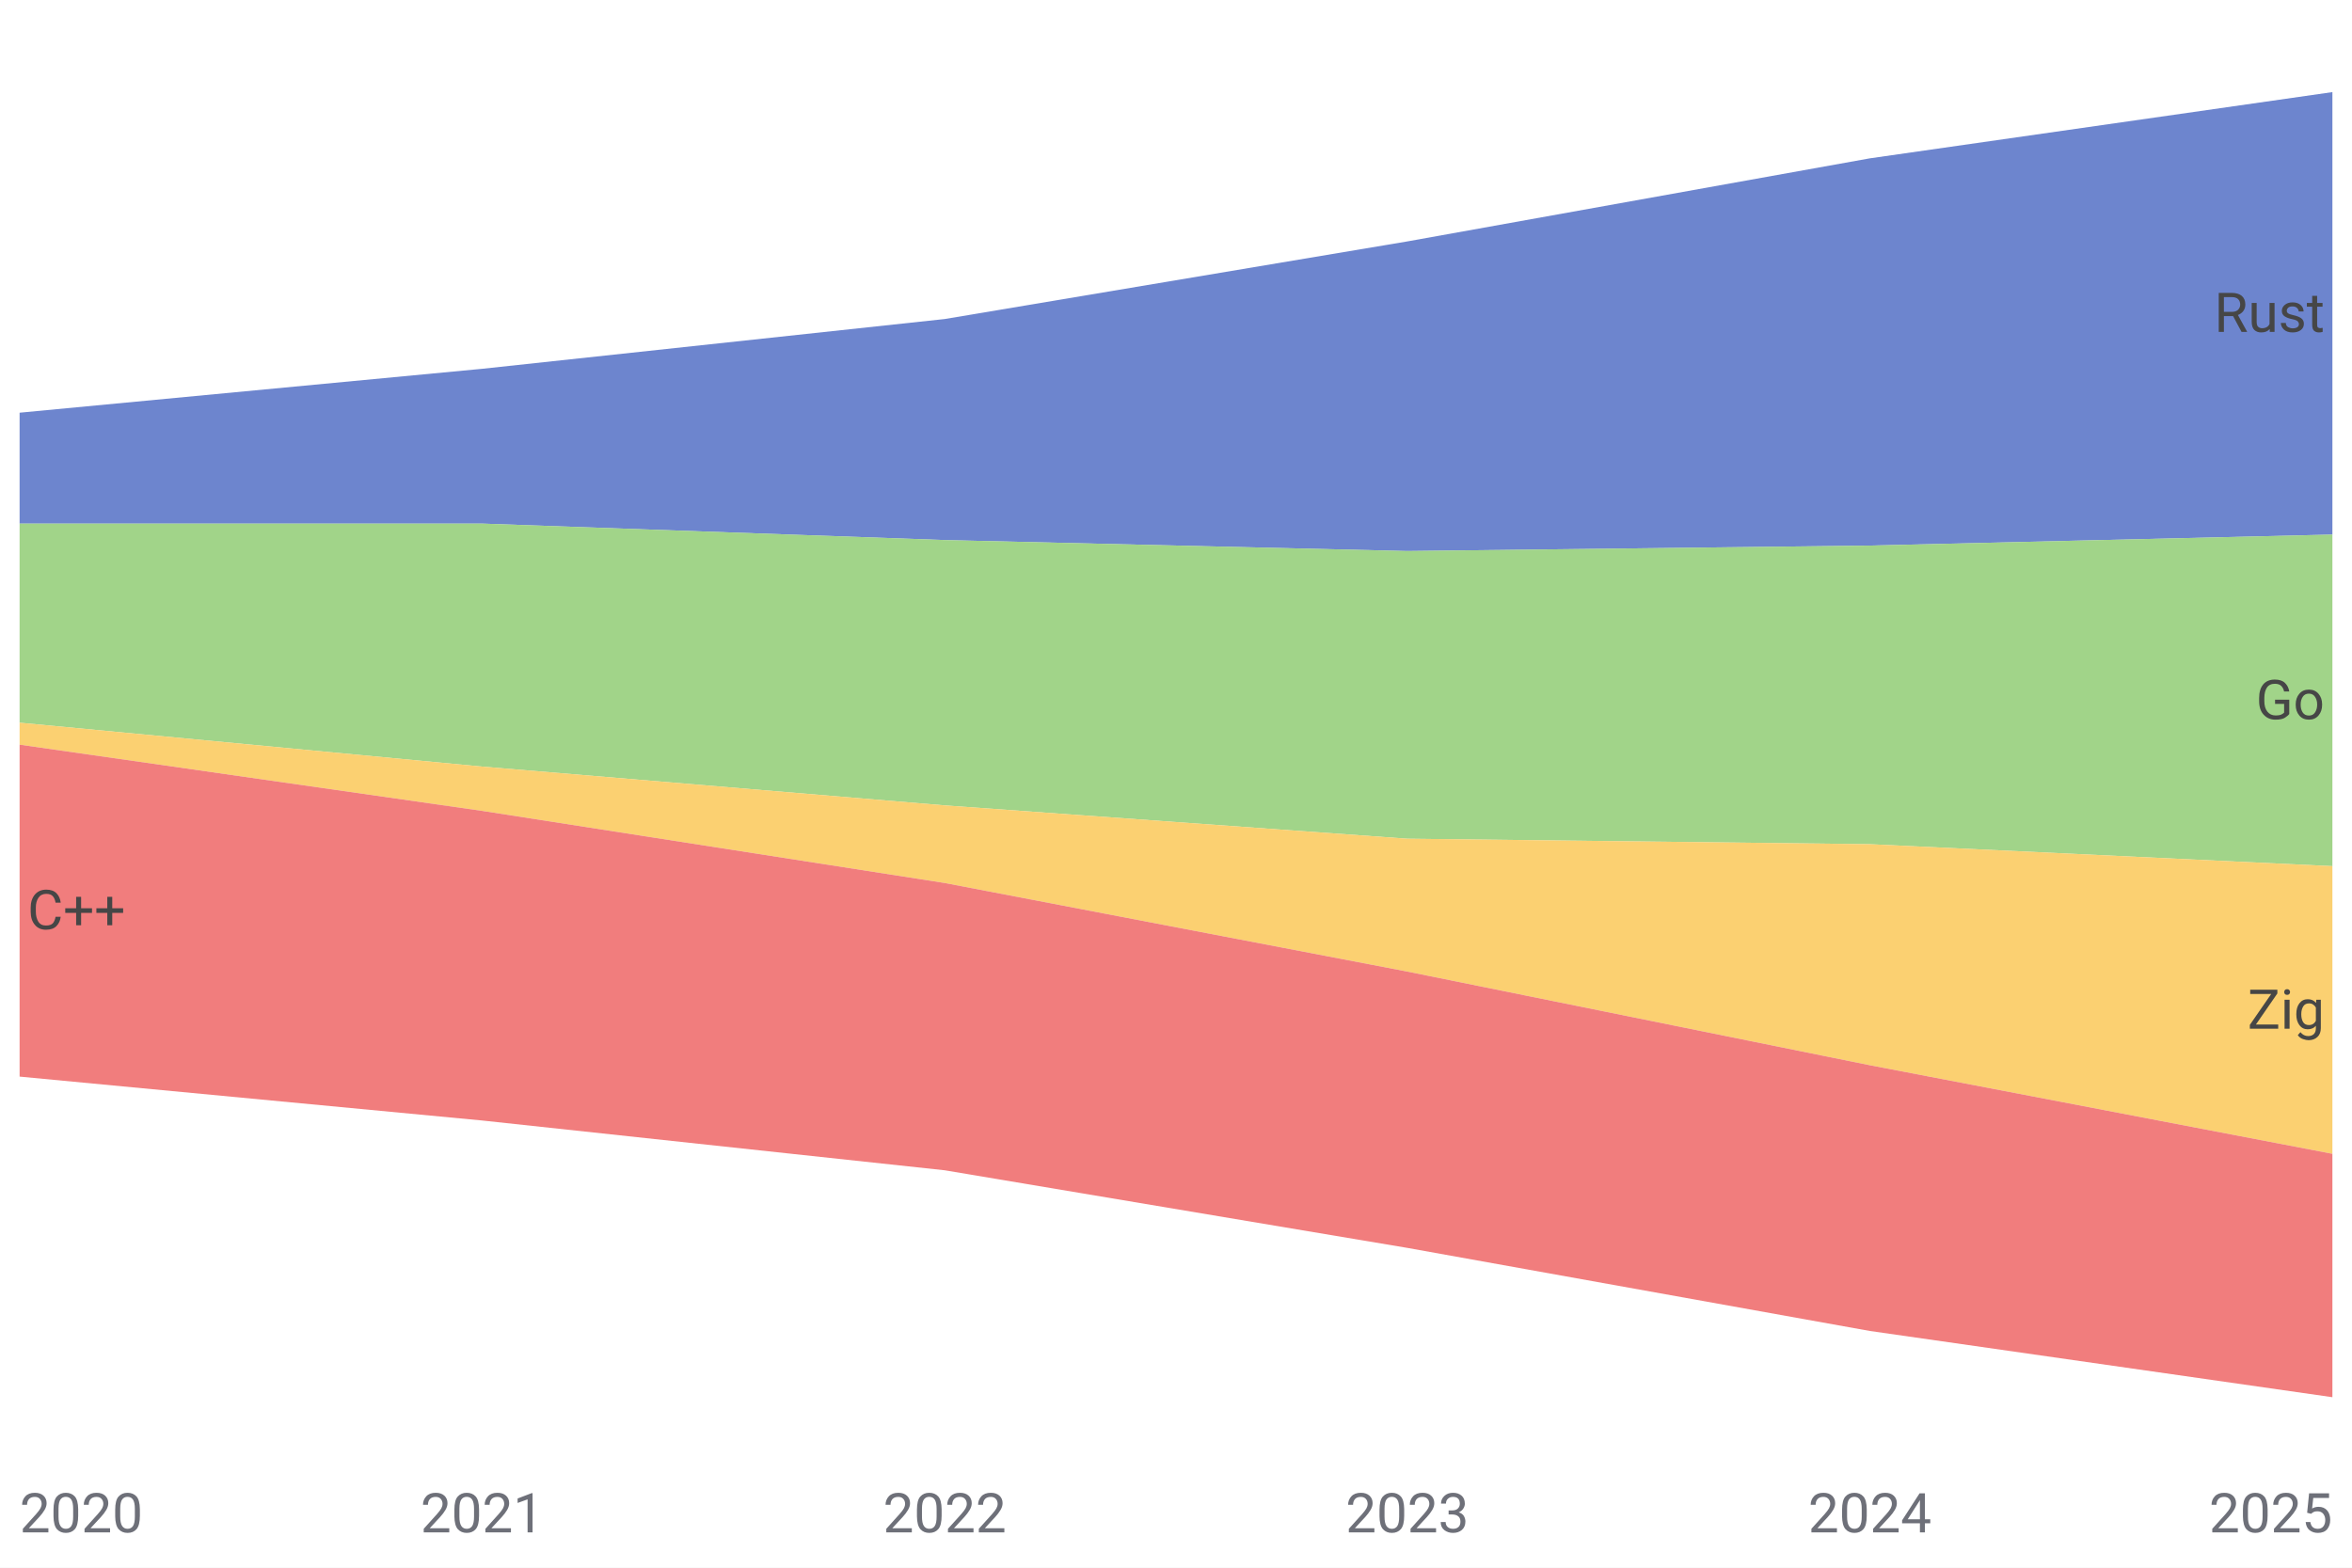
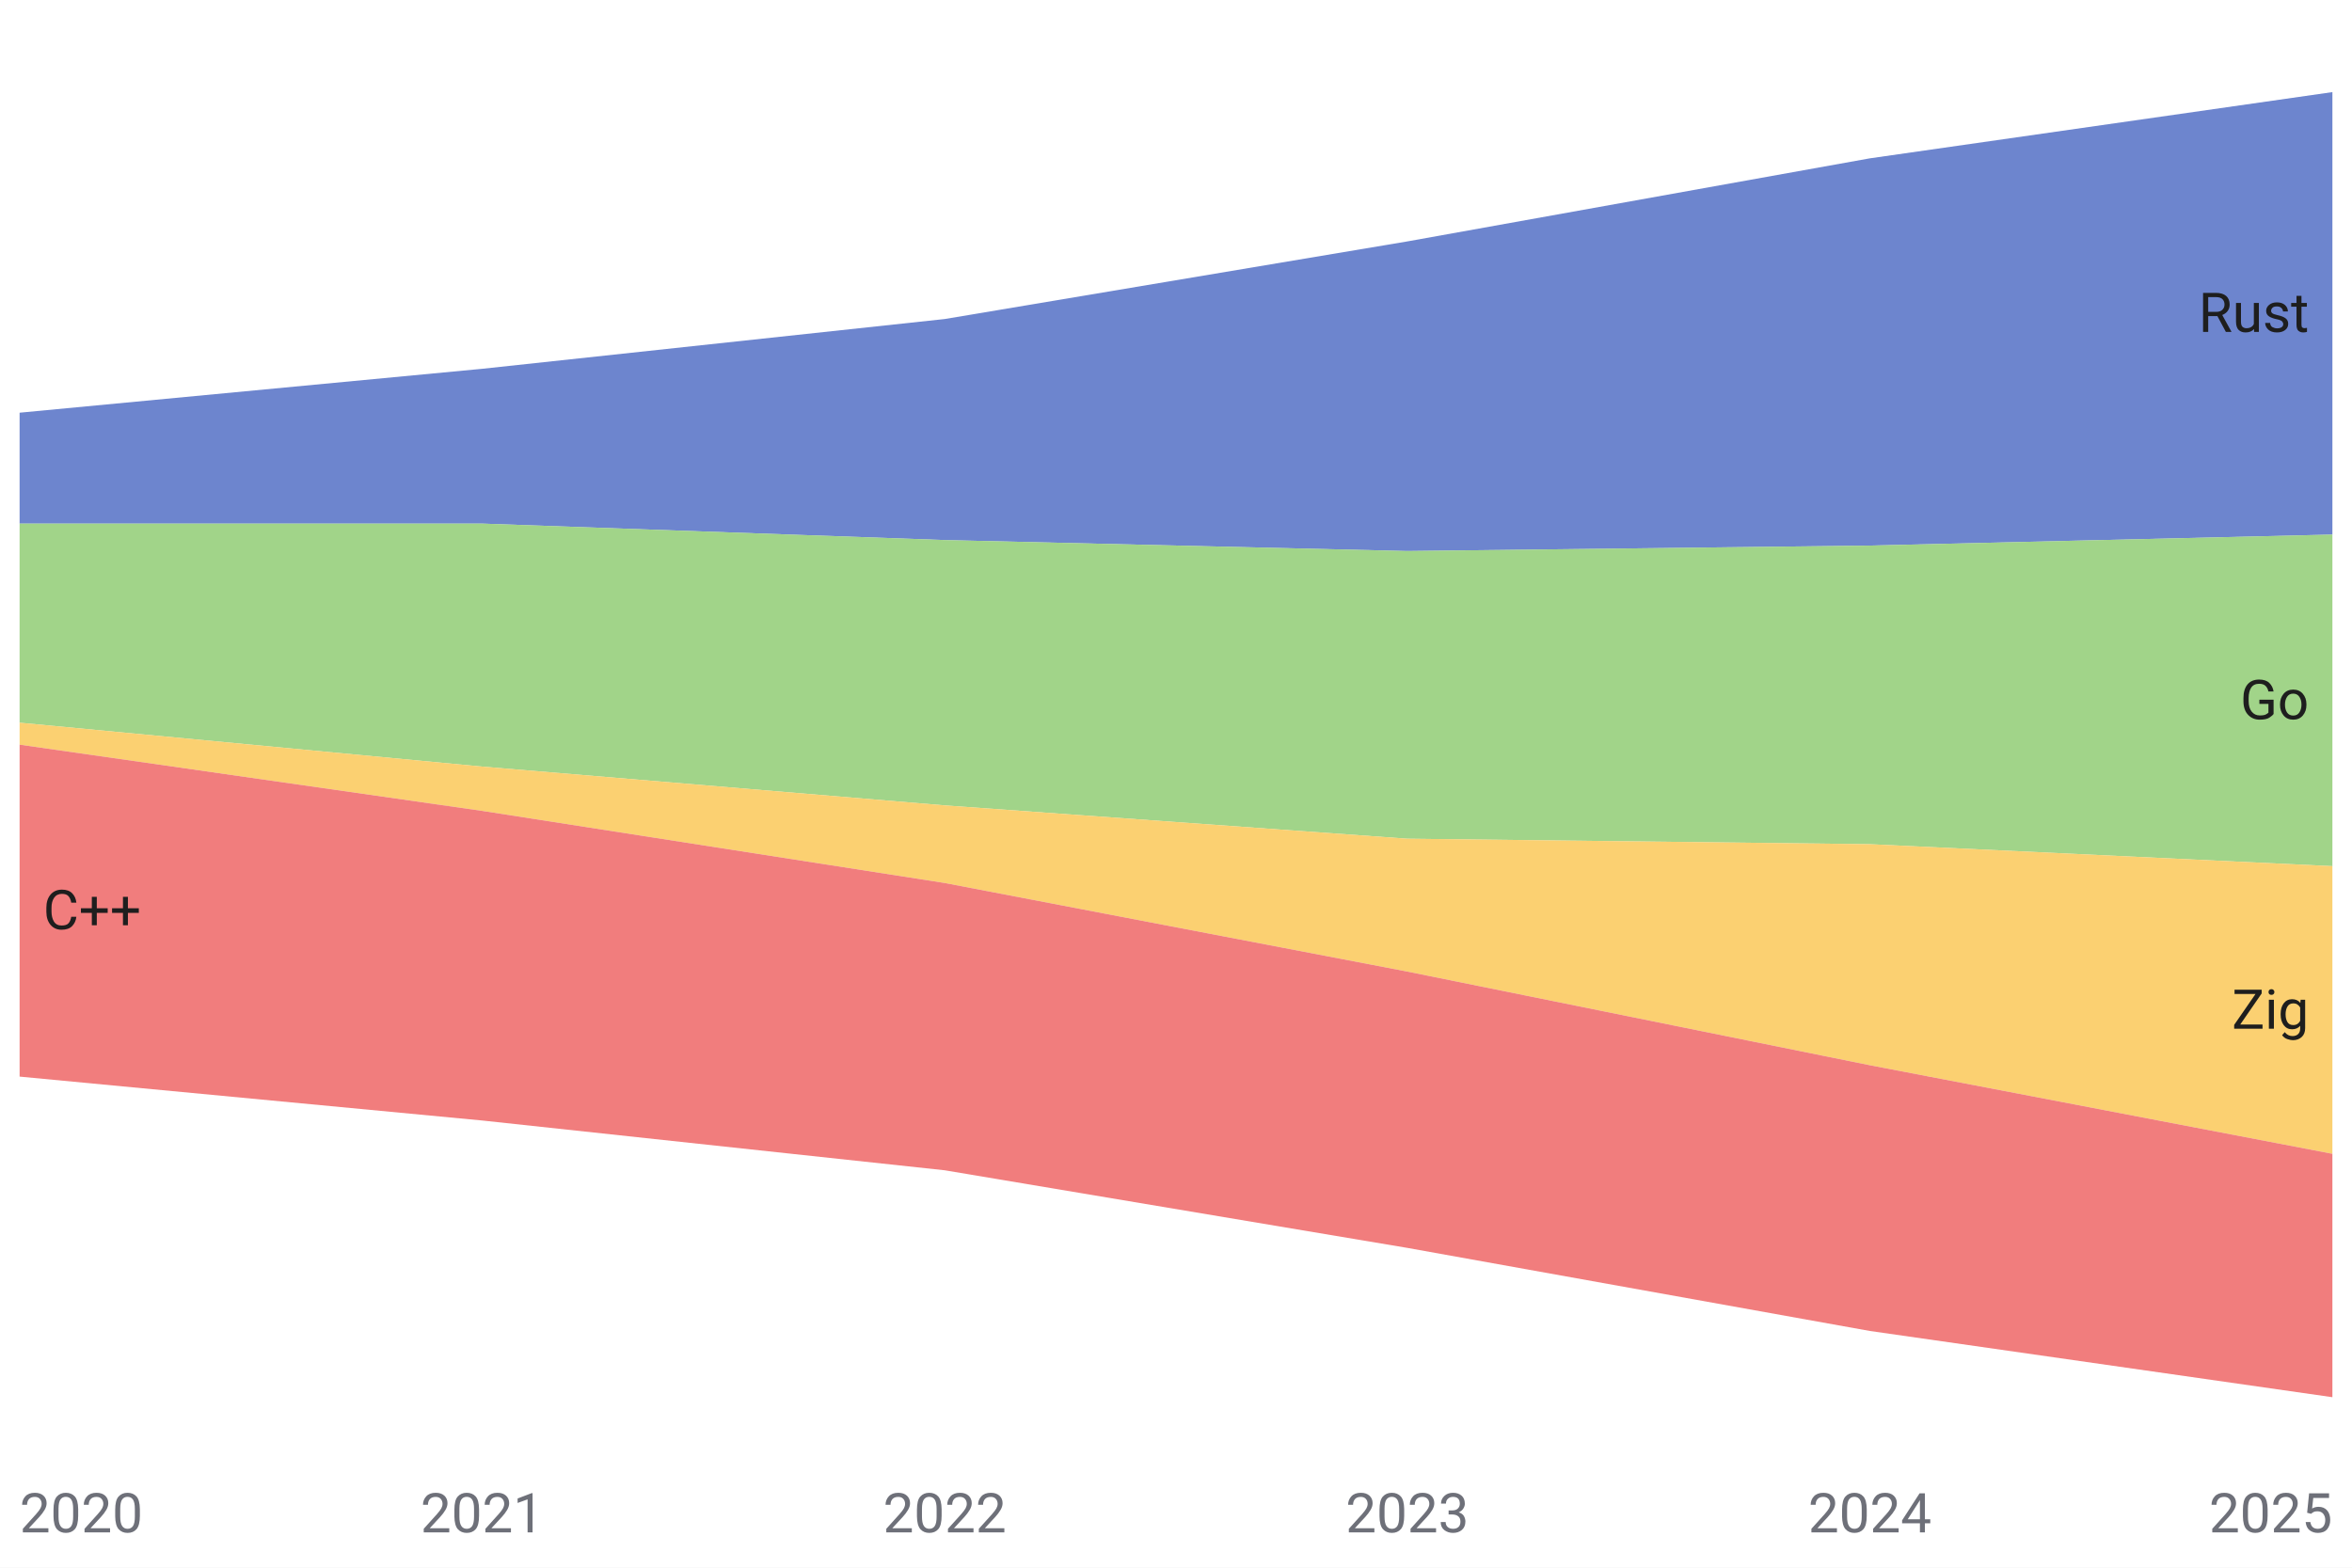
<svg xmlns="http://www.w3.org/2000/svg" width="600" height="400" viewBox="0 0 600 400">
  <rect x="0" y="0" width="600" height="400" fill="#FFFFFF" />
  <polygon points="5,105.3 123,94.1 241,81.4 359,61.6 477,40.4 595,23.5 595,136.4 477,139.2 359,140.6 241,137.8 123,133.6 5,133.6" fill="#5470C6" fill-opacity="0.85" data-series="Rust" />
  <polygon points="5,133.6 123,133.6 241,137.8 359,140.6 477,139.2 595,136.4 595,221 477,215.4 359,214 241,205.5 123,195.6 5,184.4" fill="#91CC75" fill-opacity="0.85" data-series="Go" />
  <polygon points="5,184.4 123,195.6 241,205.5 359,214 477,215.4 595,221 595,294.4 477,271.8 359,247.9 241,225.3 123,206.9 5,190" fill="#FAC858" fill-opacity="0.85" data-series="Zig" />
  <polygon points="5,190 123,206.9 241,225.3 359,247.9 477,271.8 595,294.4 595,356.5 477,339.6 359,318.4 241,298.6 123,285.9 5,274.7" fill="#EE6666" fill-opacity="0.85" data-series="C++" />
-   <text font-size="14" x="593" y="79.9" dominant-baseline="central" text-anchor="end" font-family="Roboto" fill="#464646">
+   <text font-size="14" x="589" y="79.9" dominant-baseline="central" text-anchor="end" font-family="Roboto" fill="#1E1E1E">
Rust
</text>
-   <text font-size="14" x="593" y="178.7" dominant-baseline="central" text-anchor="end" font-family="Roboto" fill="#464646">
+   <text font-size="14" x="589" y="178.7" dominant-baseline="central" text-anchor="end" font-family="Roboto" fill="#1E1E1E">
Go
</text>
-   <text font-size="14" x="593" y="257.7" dominant-baseline="central" text-anchor="end" font-family="Roboto" fill="#464646">
+   <text font-size="14" x="589" y="257.7" dominant-baseline="central" text-anchor="end" font-family="Roboto" fill="#1E1E1E">
Zig
</text>
-   <text font-size="14" x="7" y="232.3" dominant-baseline="central" text-anchor="start" font-family="Roboto" fill="#464646">
+   <text font-size="14" x="11" y="232.3" dominant-baseline="central" text-anchor="start" font-family="Roboto" fill="#1E1E1E">
C++
</text>
  <text font-size="14" x="5" y="386.2" dominant-baseline="central" text-anchor="start" font-family="Roboto" fill="#6E7079">
2020
</text>
  <text font-size="14" x="123" y="386.2" dominant-baseline="central" text-anchor="middle" font-family="Roboto" fill="#6E7079">
2021
</text>
  <text font-size="14" x="241" y="386.2" dominant-baseline="central" text-anchor="middle" font-family="Roboto" fill="#6E7079">
2022
</text>
  <text font-size="14" x="359" y="386.2" dominant-baseline="central" text-anchor="middle" font-family="Roboto" fill="#6E7079">
2023
</text>
  <text font-size="14" x="477" y="386.2" dominant-baseline="central" text-anchor="middle" font-family="Roboto" fill="#6E7079">
2024
</text>
  <text font-size="14" x="595" y="386.2" dominant-baseline="central" text-anchor="end" font-family="Roboto" fill="#6E7079">
2025
</text>
</svg>
